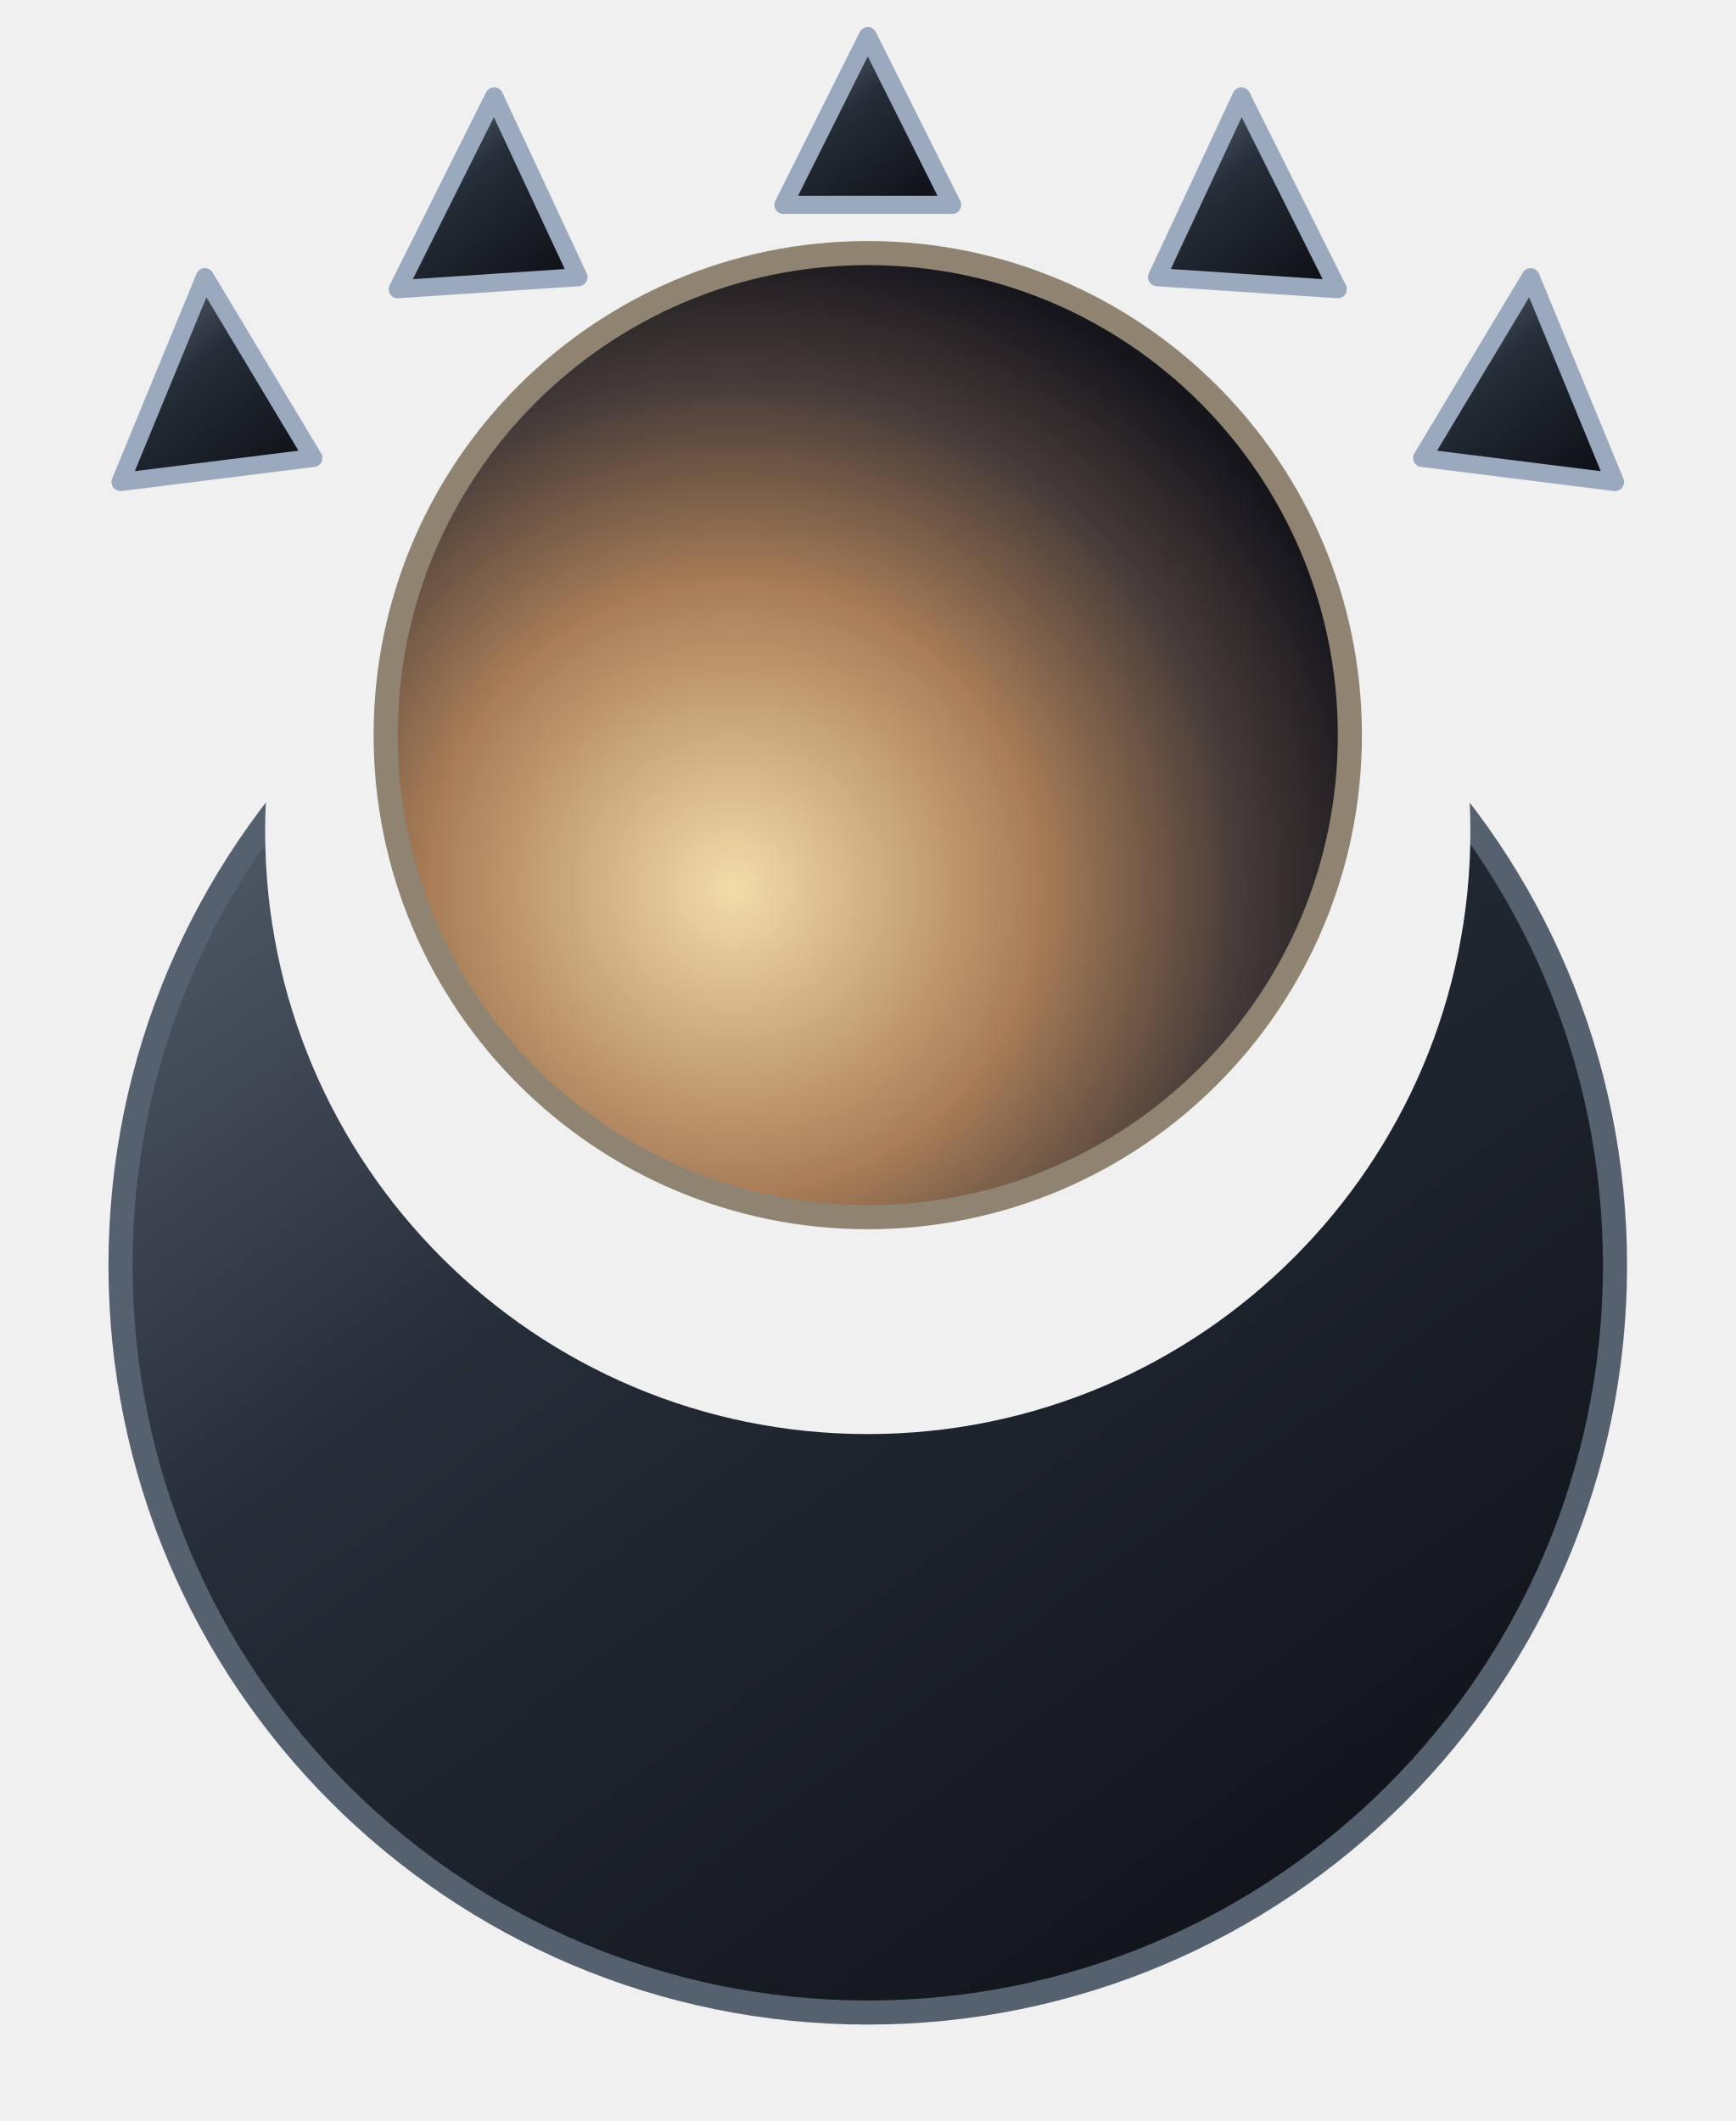
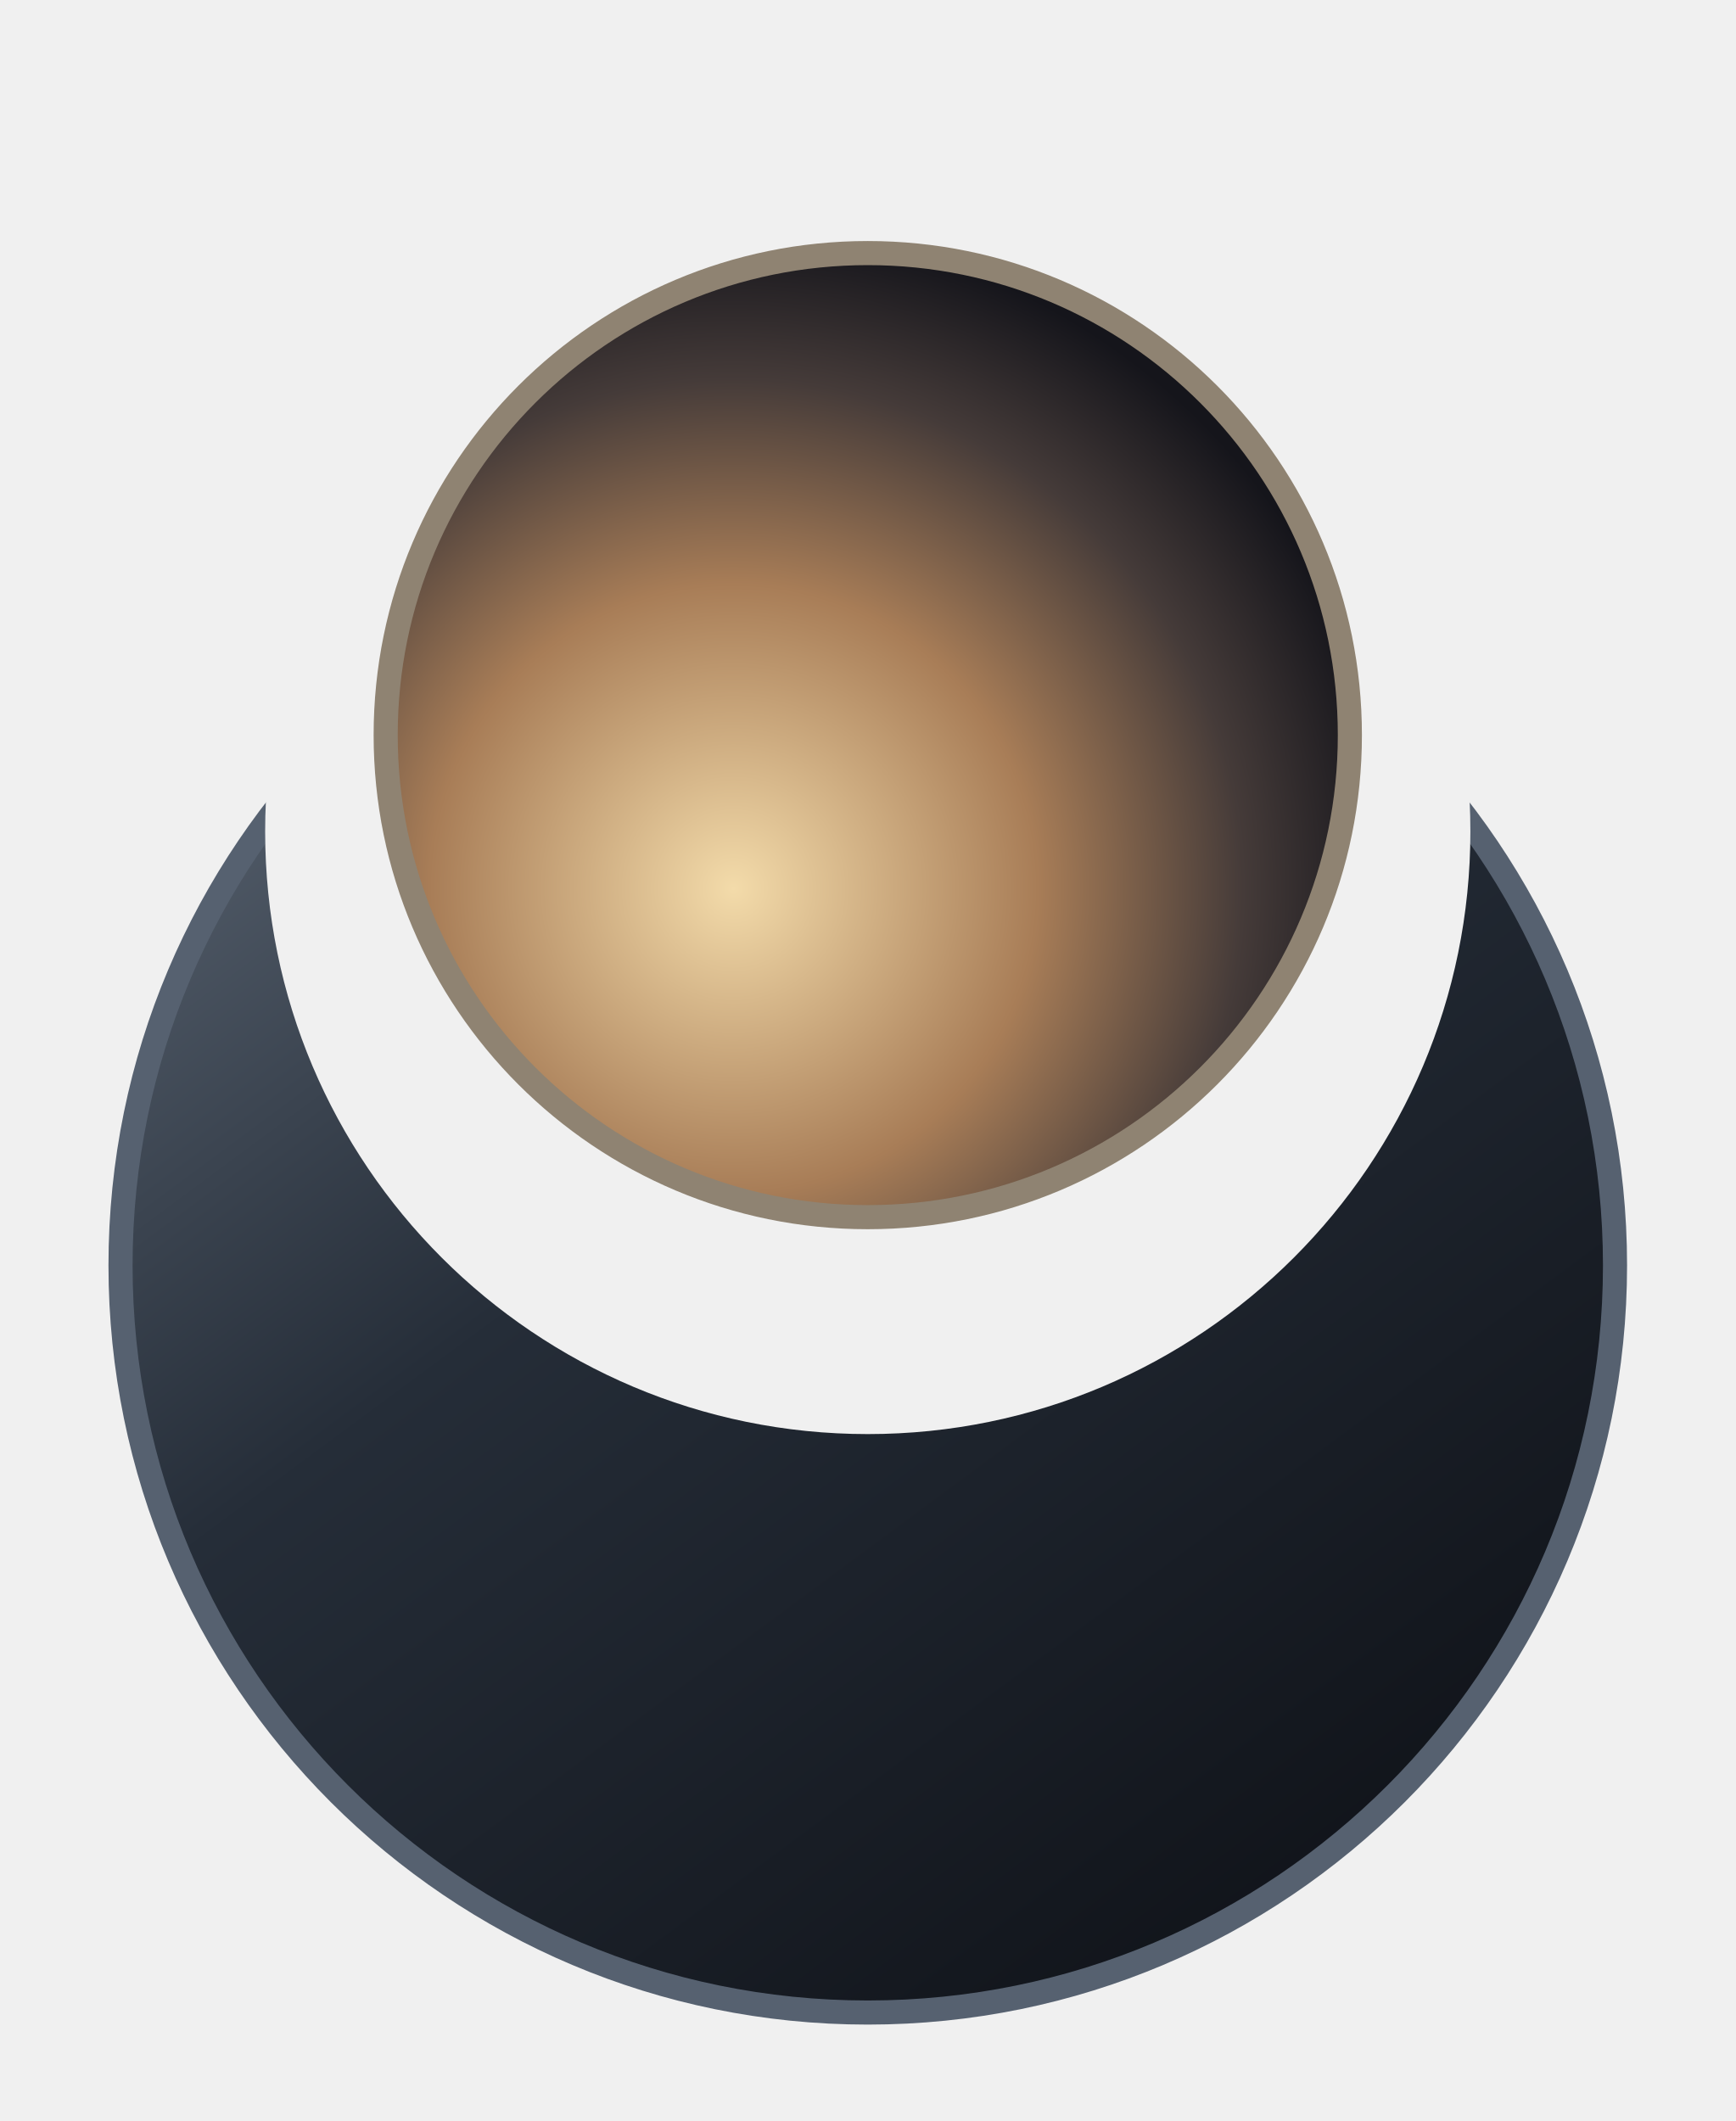
<svg xmlns="http://www.w3.org/2000/svg" viewBox="0 0 144 176" role="img" aria-label="Fleetworks">
  <defs>
    <radialGradient id="core" cx=".36" cy=".66" r=".69">
      <stop stop-color="#F3DBAA" />
      <stop offset=".46" stop-color="#A87D57" />
      <stop offset=".77" stop-color="#453B39" />
      <stop offset="1" stop-color="#15151B" />
    </radialGradient>
    <linearGradient id="obsidian" x2=".74" y2="1">
      <stop stop-color="#66717F" />
      <stop offset=".47" stop-color="#252D38" />
      <stop offset="1" stop-color="#101319" />
    </linearGradient>
    <mask id="crescent" maskUnits="userSpaceOnUse" x="0" y="0" width="144" height="176">
      <rect width="144" height="176" fill="white" />
      <circle cx="72" cy="69" r="50" fill="black" />
    </mask>
  </defs>
  <circle cx="72" cy="105" r="62" fill="url(#obsidian)" stroke="#566170" stroke-width="2" mask="url(#crescent)" />
  <circle cx="72" cy="61" r="40" fill="url(#core)" stroke="#8F8372" stroke-width="2" />
-   <g fill="url(#obsidian)" stroke="#9AA9BD" stroke-width="1.5" stroke-linejoin="round">
-     <polygon points="72,3 65,17 79,17" />
-     <polygon points="41,8 33,24 48,23" />
-     <polygon points="103,8 96,23 111,24" />
-     <polygon points="17,23 10,40 26,38" />
-     <polygon points="127,23 118,38 134,40" />
-   </g>
</svg>
